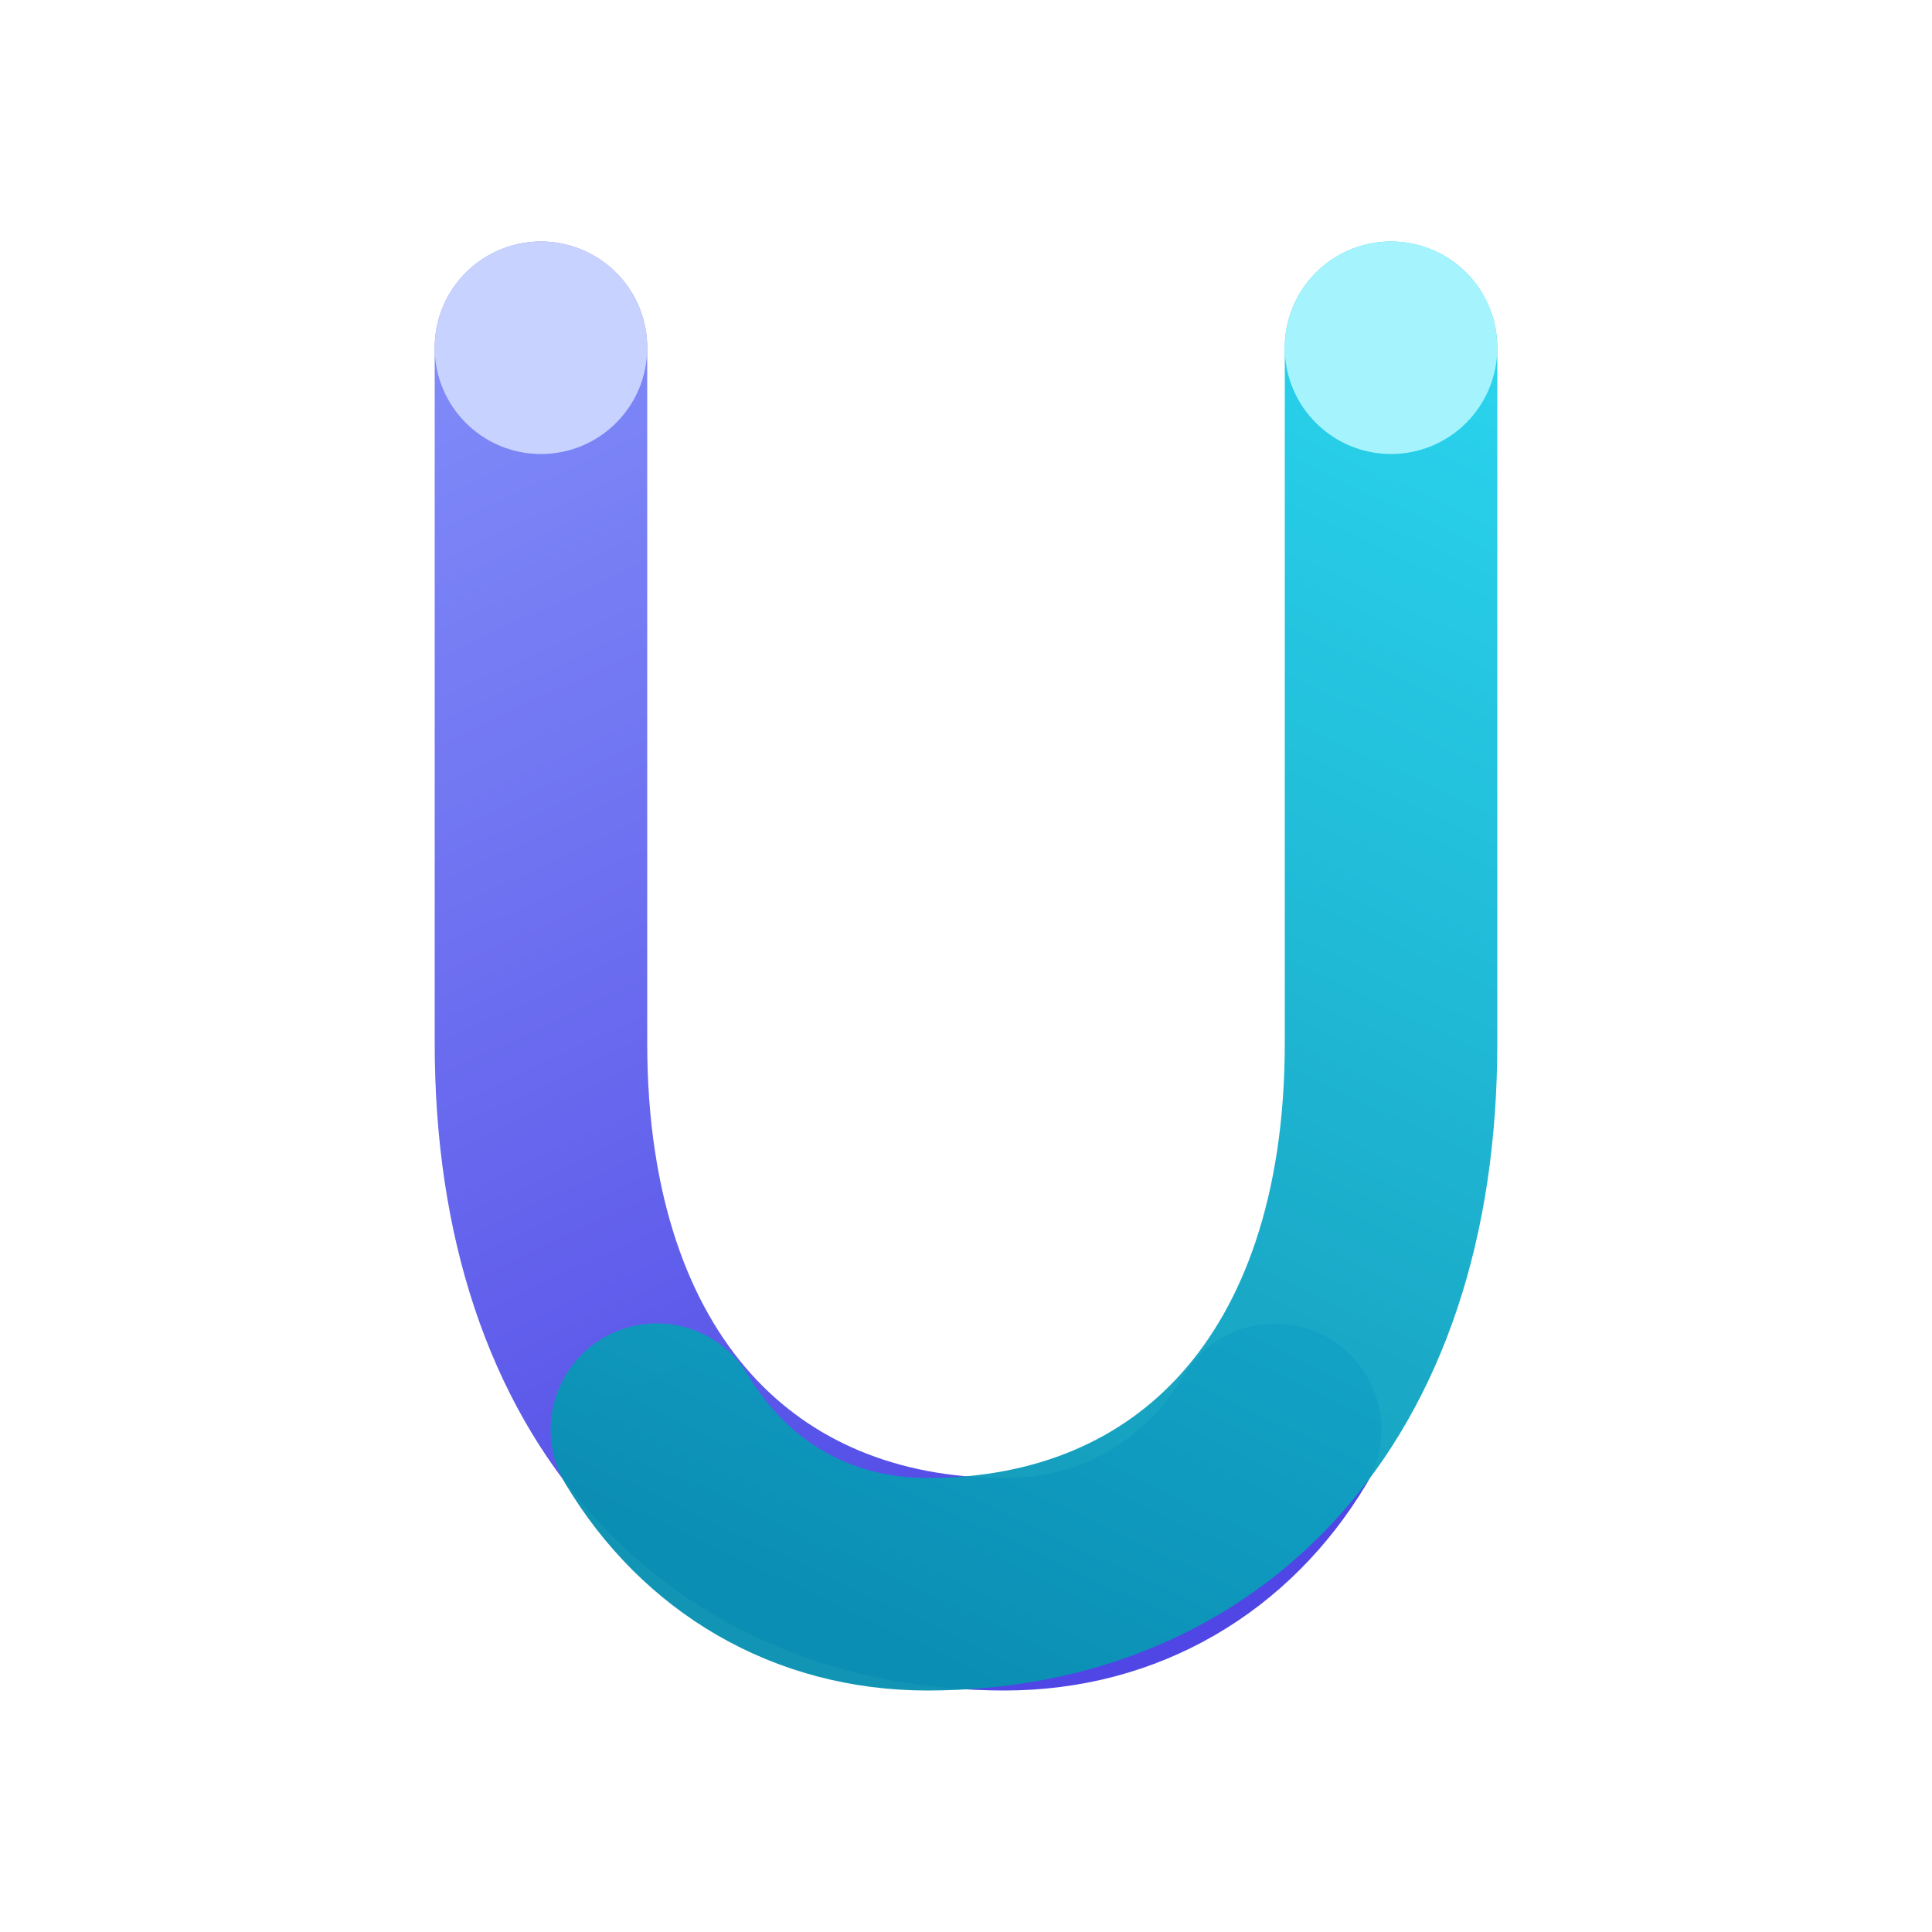
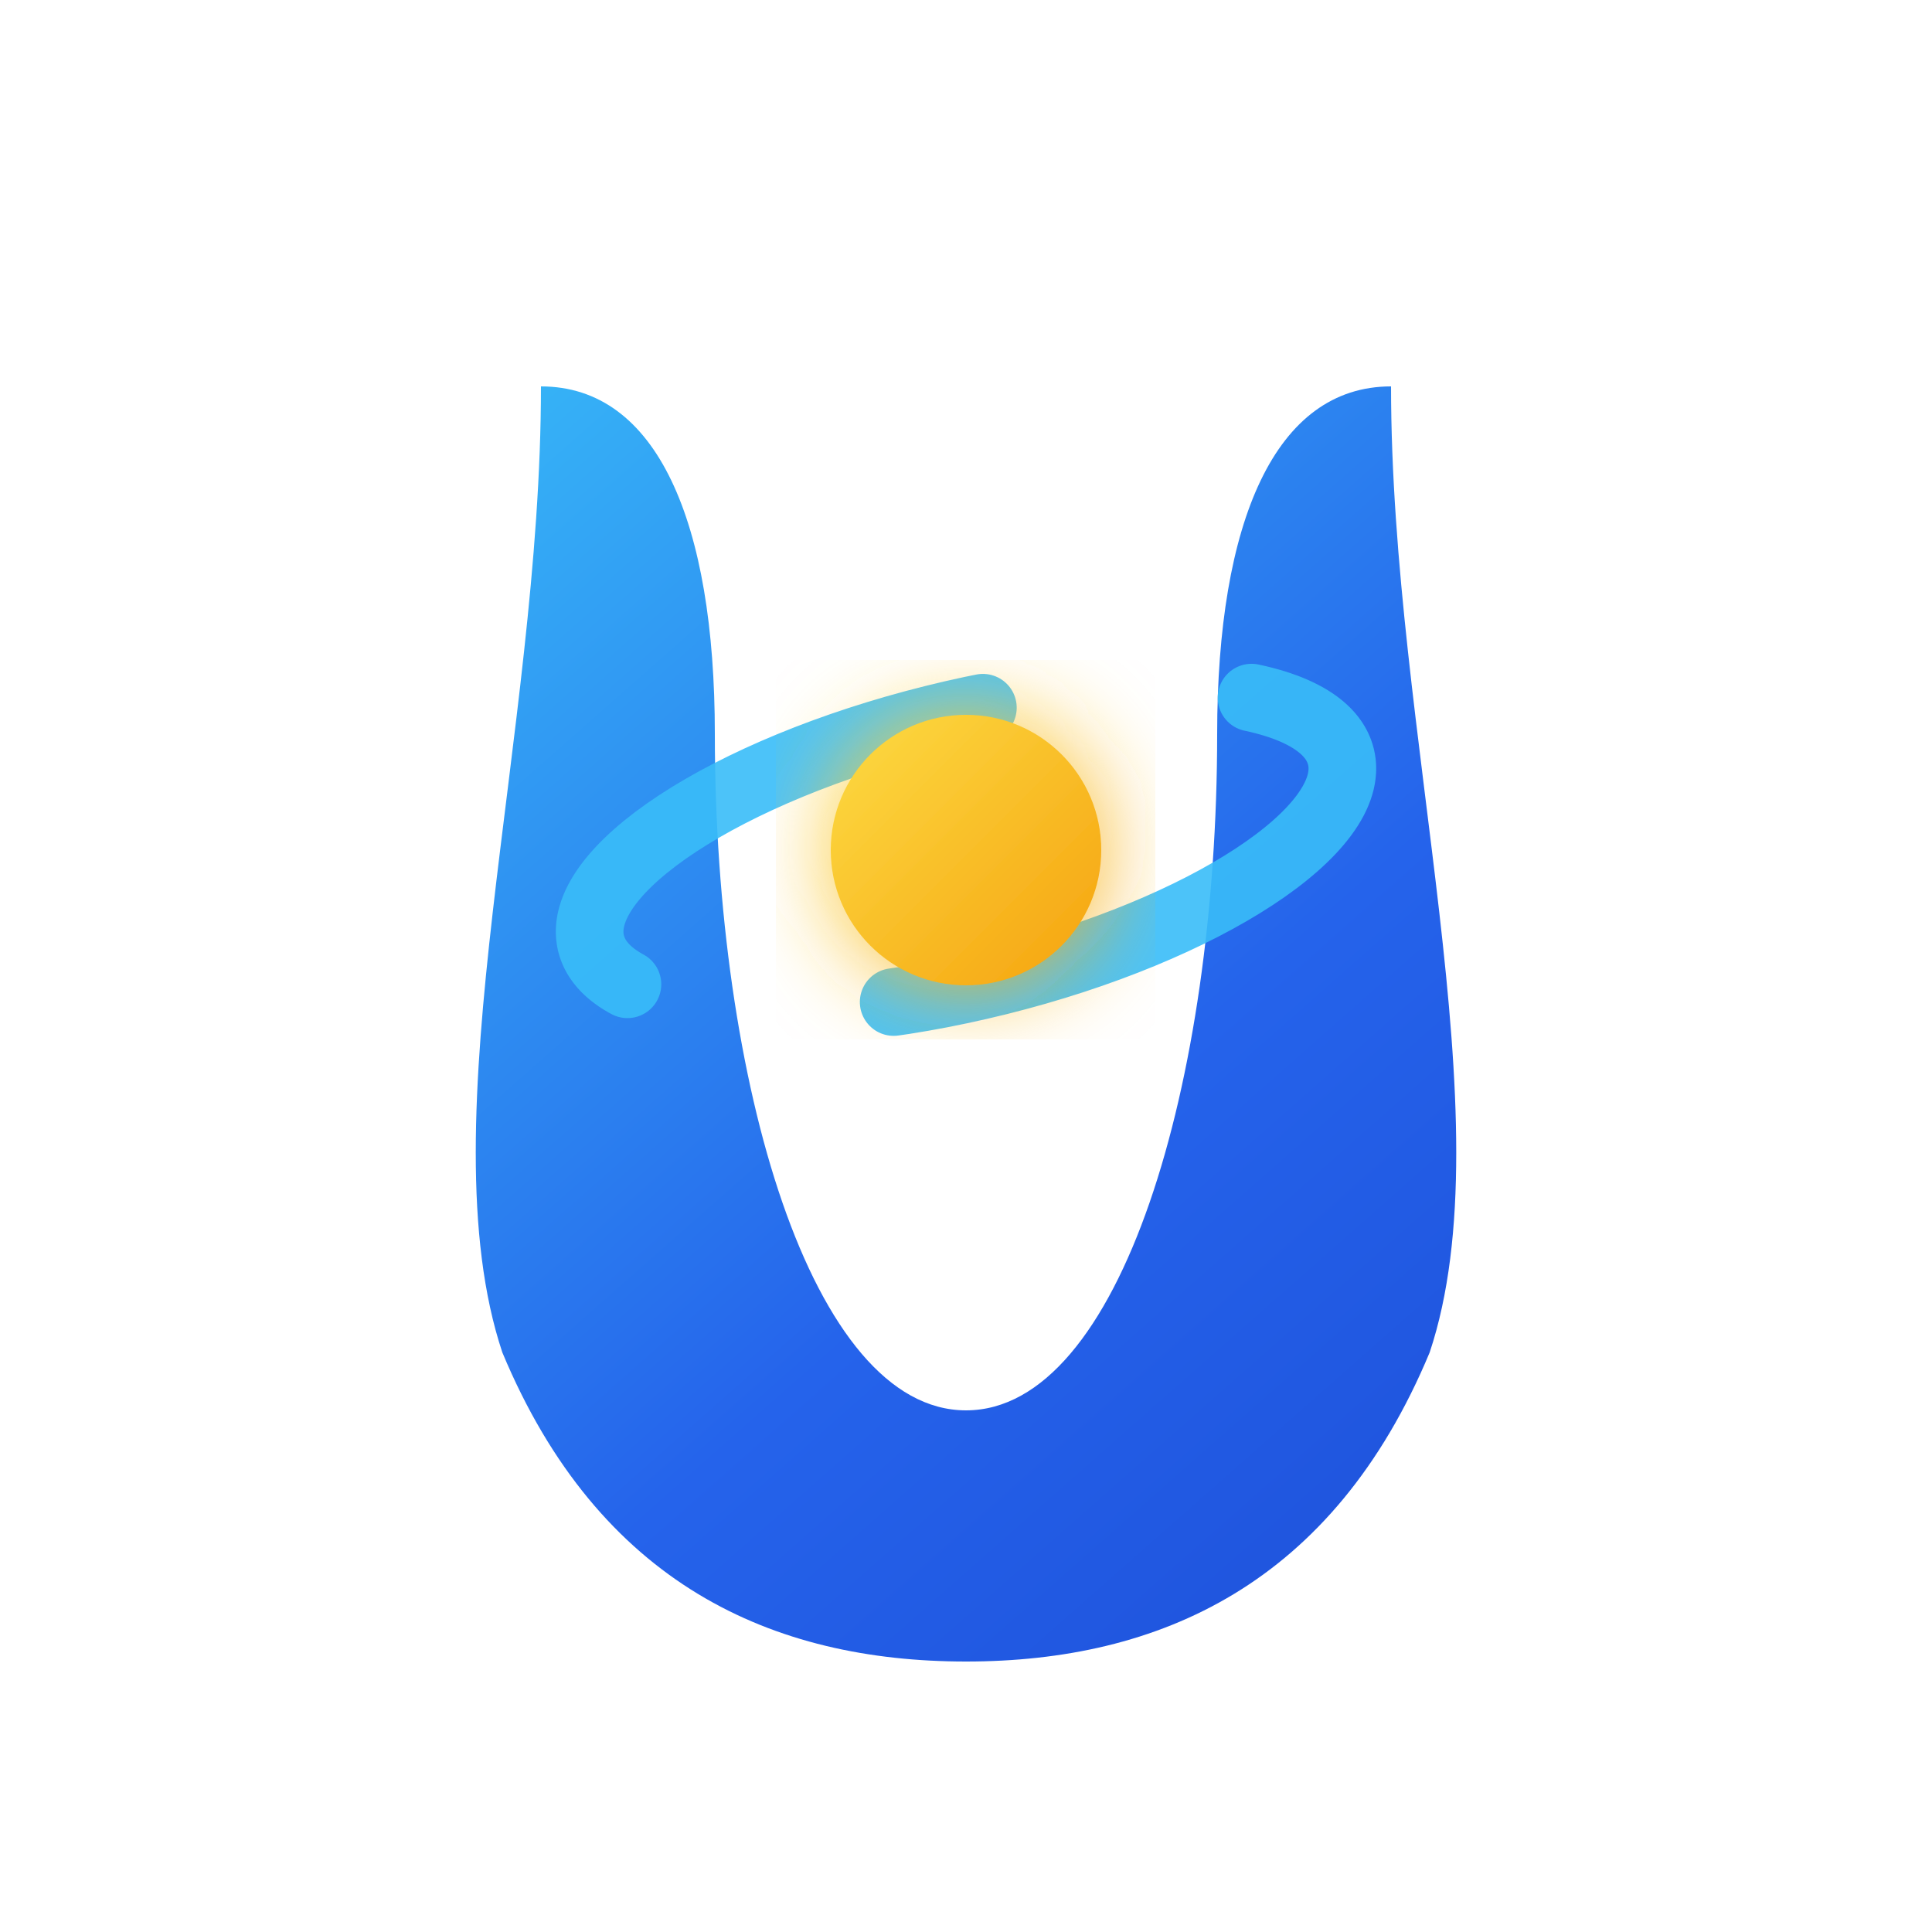
- <svg xmlns="http://www.w3.org/2000/svg" viewBox="0 0 100 100" width="100%" height="100%" role="img" aria-label="UREfy Sovereign Social Nexus Logo">
+ <svg xmlns="http://www.w3.org/2000/svg" viewBox="0 0 100 100" width="100%" height="100%" role="img" aria-label="UREfy Sovereign Beacon Logo">
  <defs>
-     <linearGradient id="urefy-nexus-left" x1="24" y1="16" x2="56" y2="84" gradientUnits="userSpaceOnUse">
-       <stop offset="0%" stop-color="#818CF8" />
-       <stop offset="100%" stop-color="#4F46E5" />
+     <linearGradient id="gradA_beacon" x1="20" y1="18" x2="80" y2="86" gradientUnits="userSpaceOnUse">
+       <stop offset="0%" stop-color="#38BDF8" />
+       <stop offset="60%" stop-color="#2563EB" />
+       <stop offset="100%" stop-color="#1D4ED8" />
    </linearGradient>
-     <linearGradient id="urefy-nexus-right" x1="76" y1="16" x2="44" y2="84" gradientUnits="userSpaceOnUse">
-       <stop offset="0%" stop-color="#22D3EE" />
-       <stop offset="100%" stop-color="#0891B2" />
+     <linearGradient id="gradA_core" x1="42" y1="36" x2="58" y2="52" gradientUnits="userSpaceOnUse">
+       <stop offset="0%" stop-color="#FDE047" />
+       <stop offset="100%" stop-color="#F59E0B" />
    </linearGradient>
+     <filter id="glowA" x="-20%" y="-20%" width="140%" height="140%">
+       <feGaussianBlur stdDeviation="2.5" result="blur" />
+       <feMerge>
+         <feMergeNode in="blur" />
+         <feMergeNode in="SourceGraphic" />
+       </feMerge>
+     </filter>
  </defs>
-   <path d="M 28 18 L 28 54 C 28 72, 38 82, 52 82 C 58 82, 63 79, 66 74" fill="none" stroke="url(#urefy-nexus-left)" stroke-width="11" stroke-linecap="round" />
-   <path d="M 72 18 L 72 54 C 72 72, 62 82, 48 82 C 42 82, 37 79, 34 74" fill="none" stroke="url(#urefy-nexus-right)" stroke-width="11" stroke-linecap="round" opacity="0.96" />
-   <circle cx="28" cy="18" r="5.5" fill="#C7D2FE" />
-   <circle cx="72" cy="18" r="5.5" fill="#A5F3FC" />
+   <path d="M 28 20 C 28 38, 22 58, 26 70 C 31 82, 40 86, 50 86 C 60 86, 69 82, 74 70 C 78 58, 72 38, 72 20 C 66 20, 63 27, 63 38 C 63 56, 58 73, 50 73 C 42 73, 37 56, 37 38 C 37 27, 34 20, 28 20 Z" fill="url(#gradA_beacon)" />
+   <ellipse cx="50" cy="44" rx="20" ry="7" transform="rotate(-14 50 44)" fill="none" stroke="#38BDF8" stroke-width="3.5" stroke-linecap="round" stroke-dasharray="28 14" opacity="0.9" />
+   <circle cx="50" cy="44" r="7" fill="url(#gradA_core)" filter="url(#glowA)" />
</svg>
